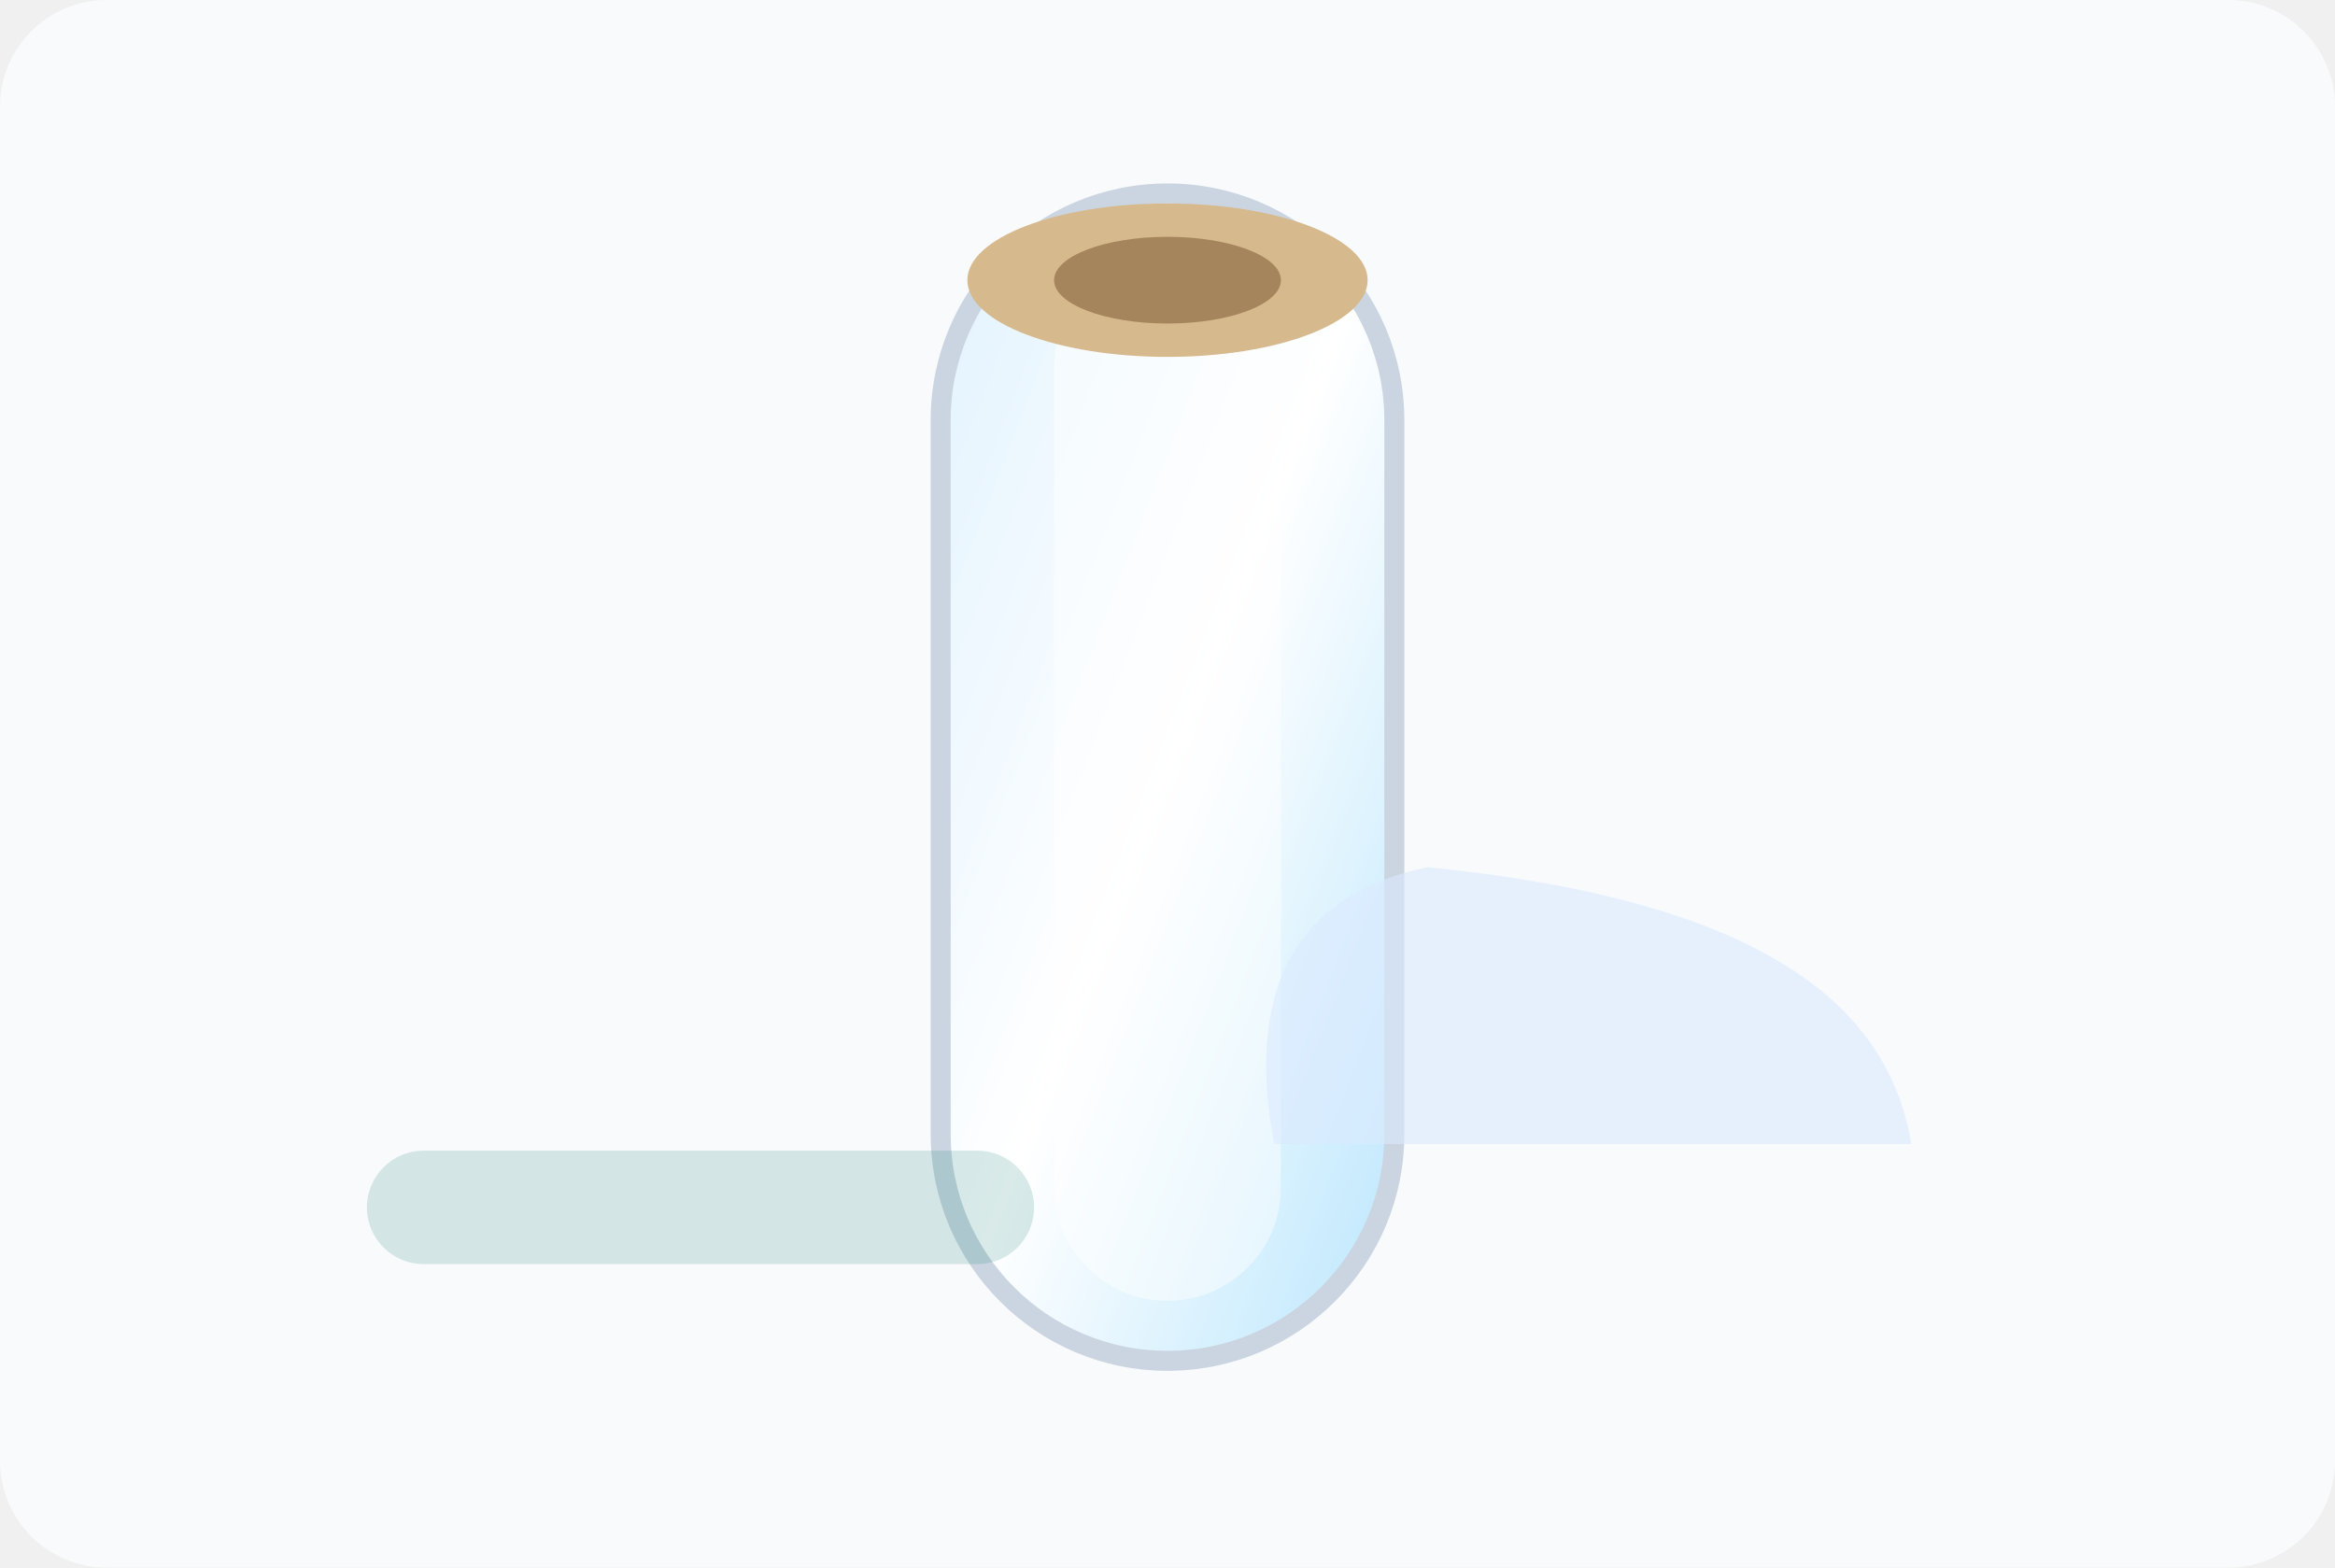
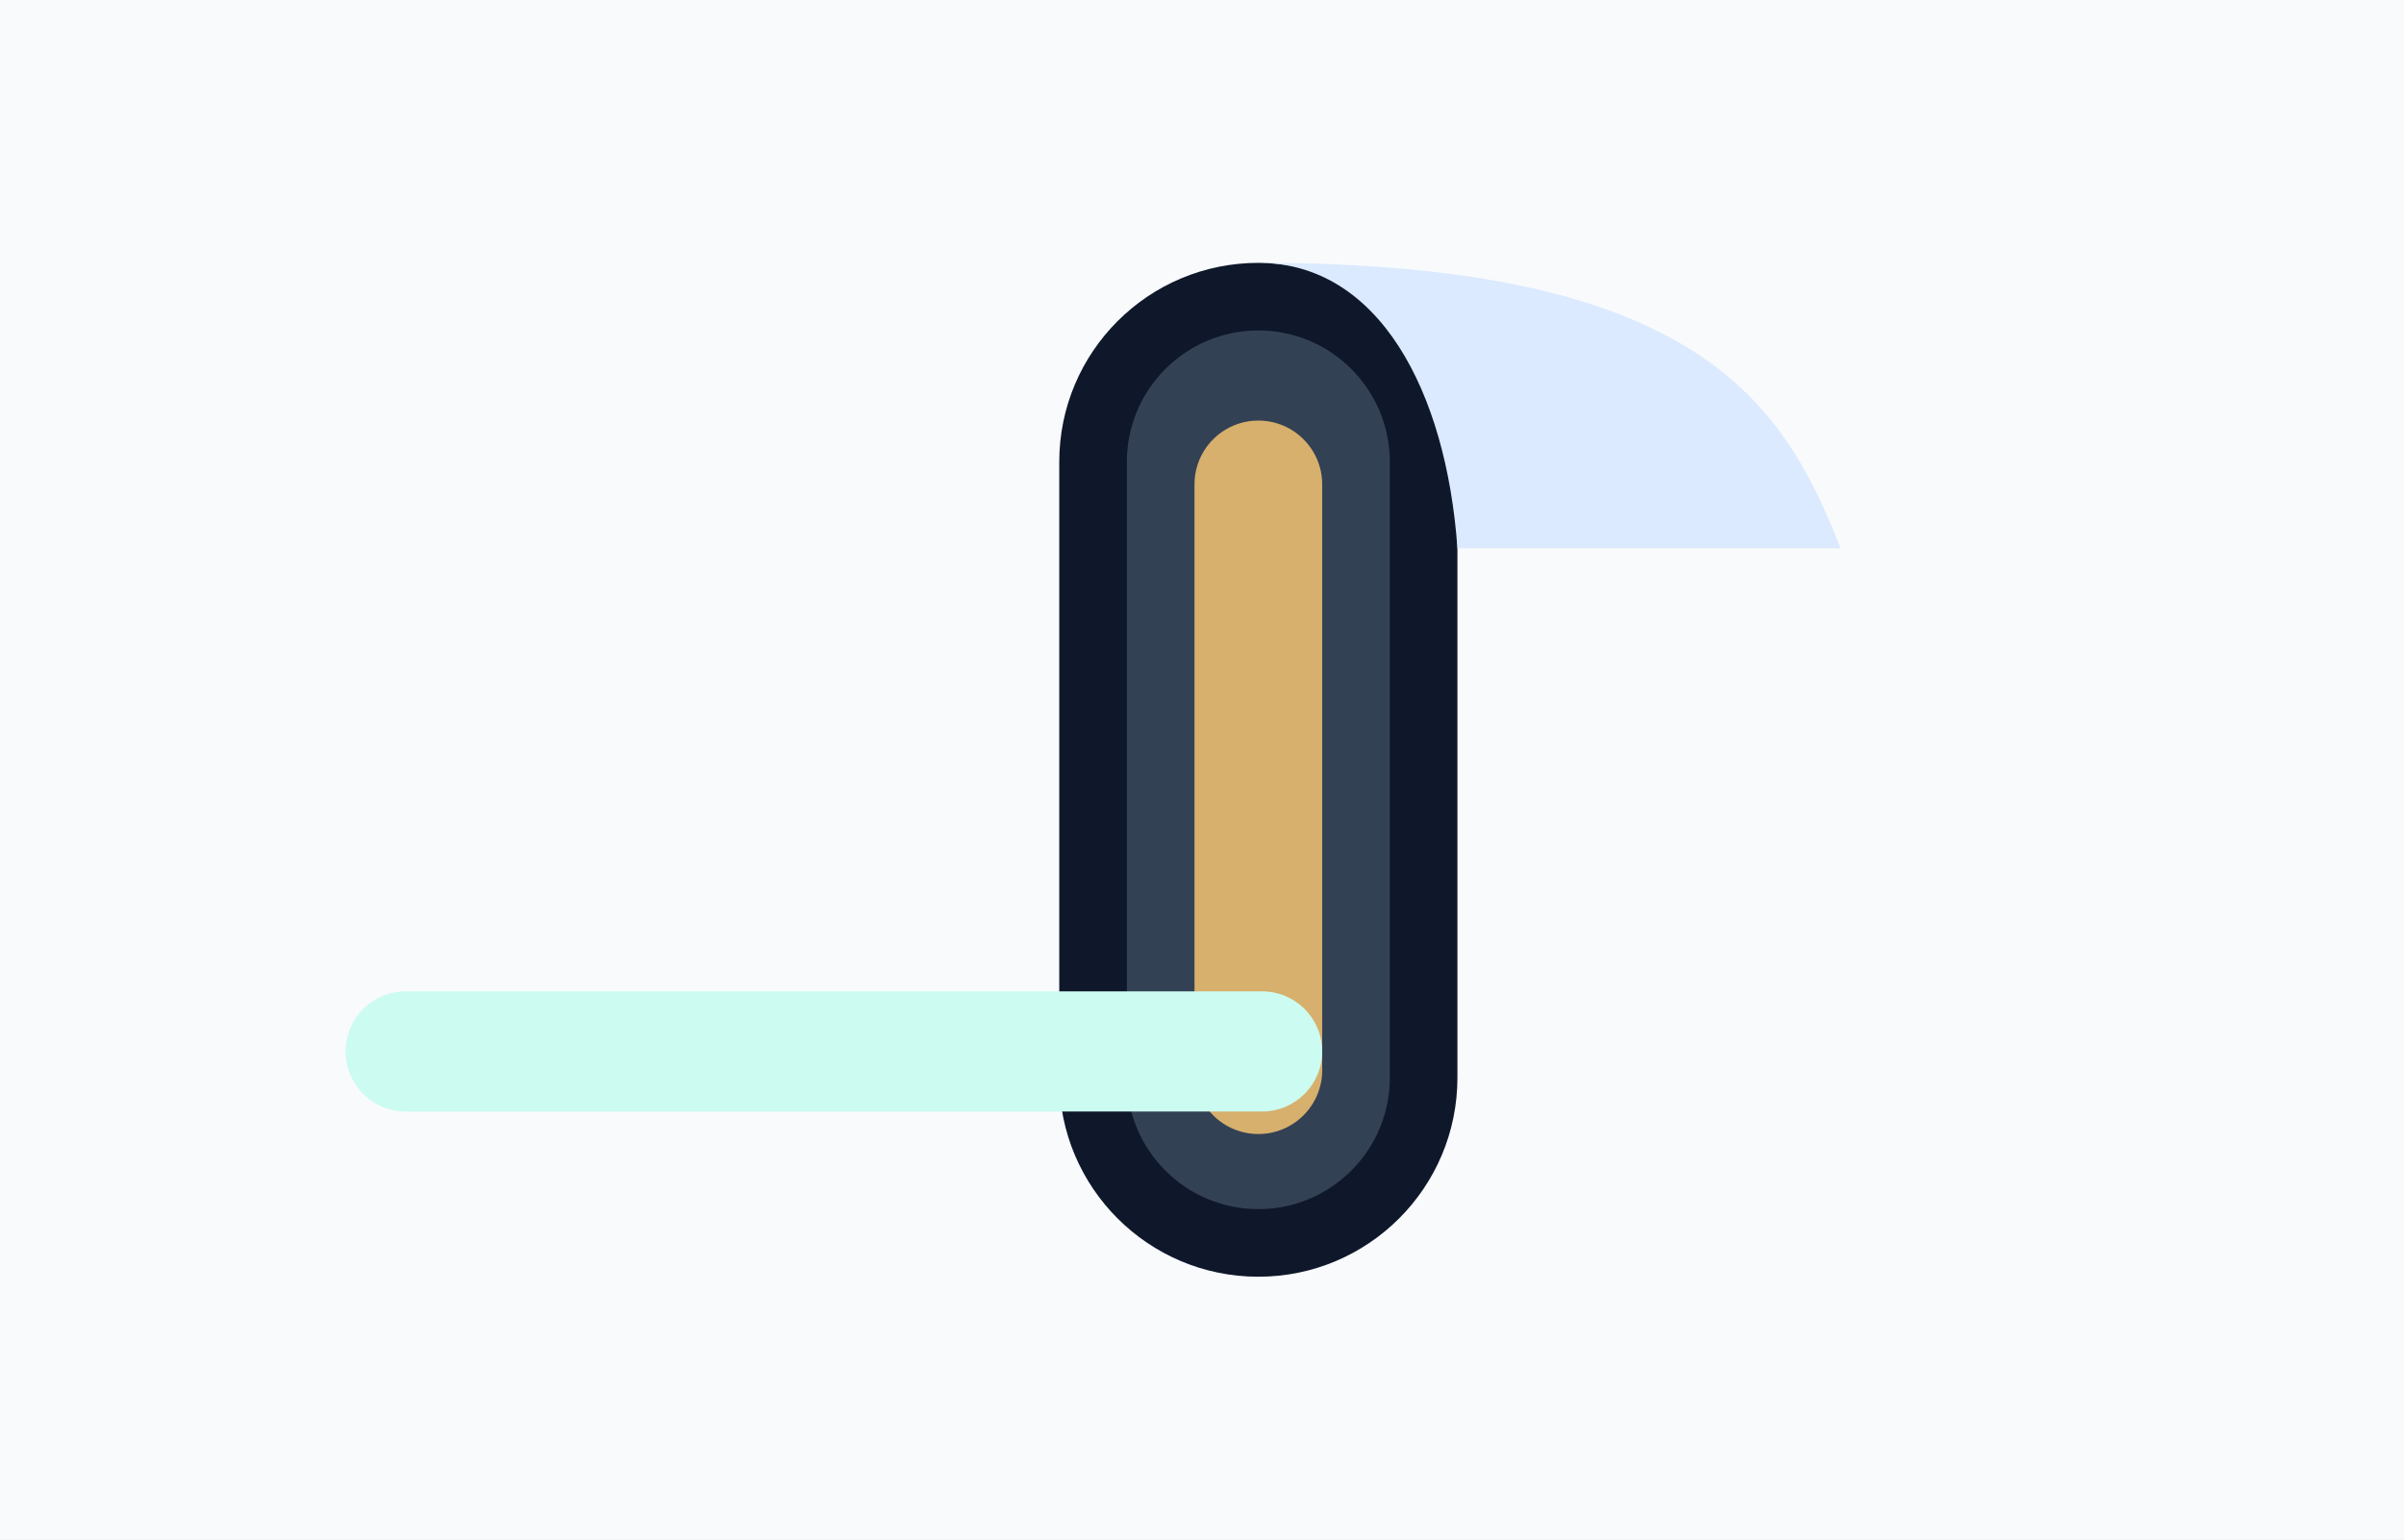
- <svg xmlns="http://www.w3.org/2000/svg" viewBox="0 0 700 470">
-   <defs>
-     <linearGradient id="film" x1="0" y1="0" x2="1" y2="1">
-       <stop stop-color="#e0f2fe" />
-       <stop offset=".5" stop-color="#fff" />
-       <stop offset="1" stop-color="#bae6fd" />
-     </linearGradient>
-   </defs>
-   <rect width="700" height="470" rx="32" fill="#f8fafc" />
-   <rect x="282" y="58" width="136" height="350" rx="68" fill="url(#film)" stroke="#cbd5e1" stroke-width="6" />
-   <rect x="316" y="76" width="68" height="314" rx="34" fill="#fff" opacity=".45" />
-   <ellipse cx="350" cy="84" rx="60" ry="23" fill="#d6b98c" />
-   <ellipse cx="350" cy="84" rx="34" ry="13" fill="#7c5c34" opacity=".55" />
-   <path d="M428 260c100 10 138 41 145 83H382c-9-47 7-75 46-83z" fill="#dbeafe" opacity=".6" />
-   <rect x="110" y="345" width="200" height="34" rx="17" fill="#0f766e" opacity=".16" />
+ <svg xmlns="http://www.w3.org/2000/svg" viewBox="0 0 640 410">
+   <rect width="640" height="410" fill="#f8fafc" />
+   <rect x="282" y="70" width="106" height="270" rx="53" fill="#0f172a" />
+   <rect x="300" y="88" width="70" height="234" rx="35" fill="#334155" />
+   <rect x="318" y="112" width="34" height="190" rx="17" fill="#d6b06c" />
+   <path d="M335 70c118 0 140 38 155 76H388c-3-42-21-76-53-76z" fill="#dbeafe" />
+   <rect x="92" y="264" width="260" height="32" rx="16" fill="#ccfbf1" />
</svg>
